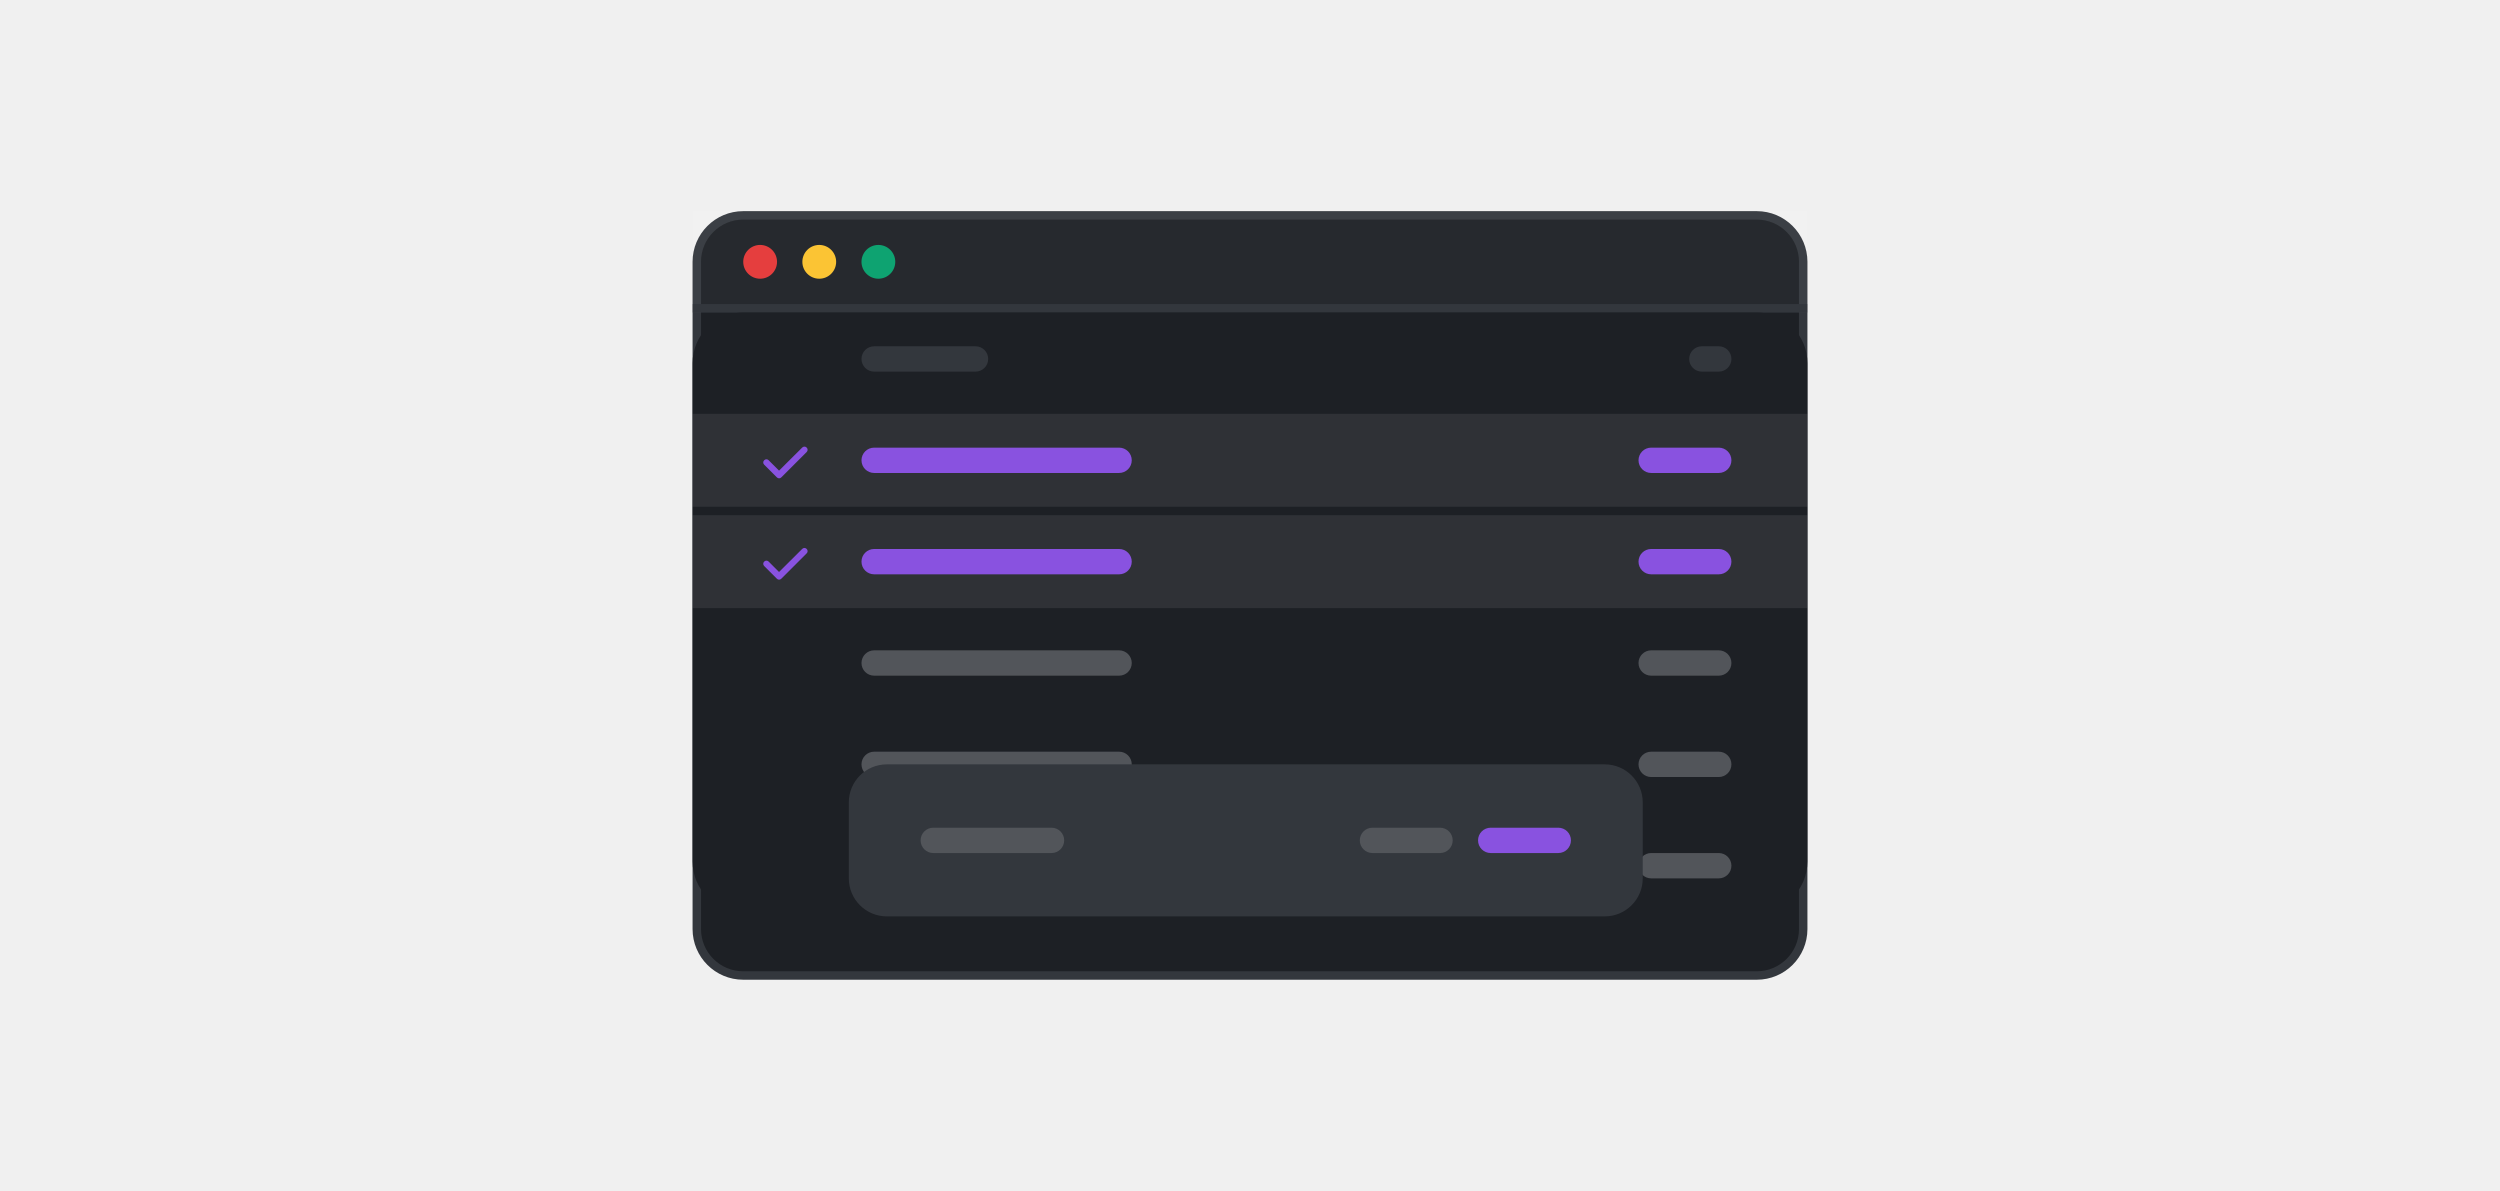
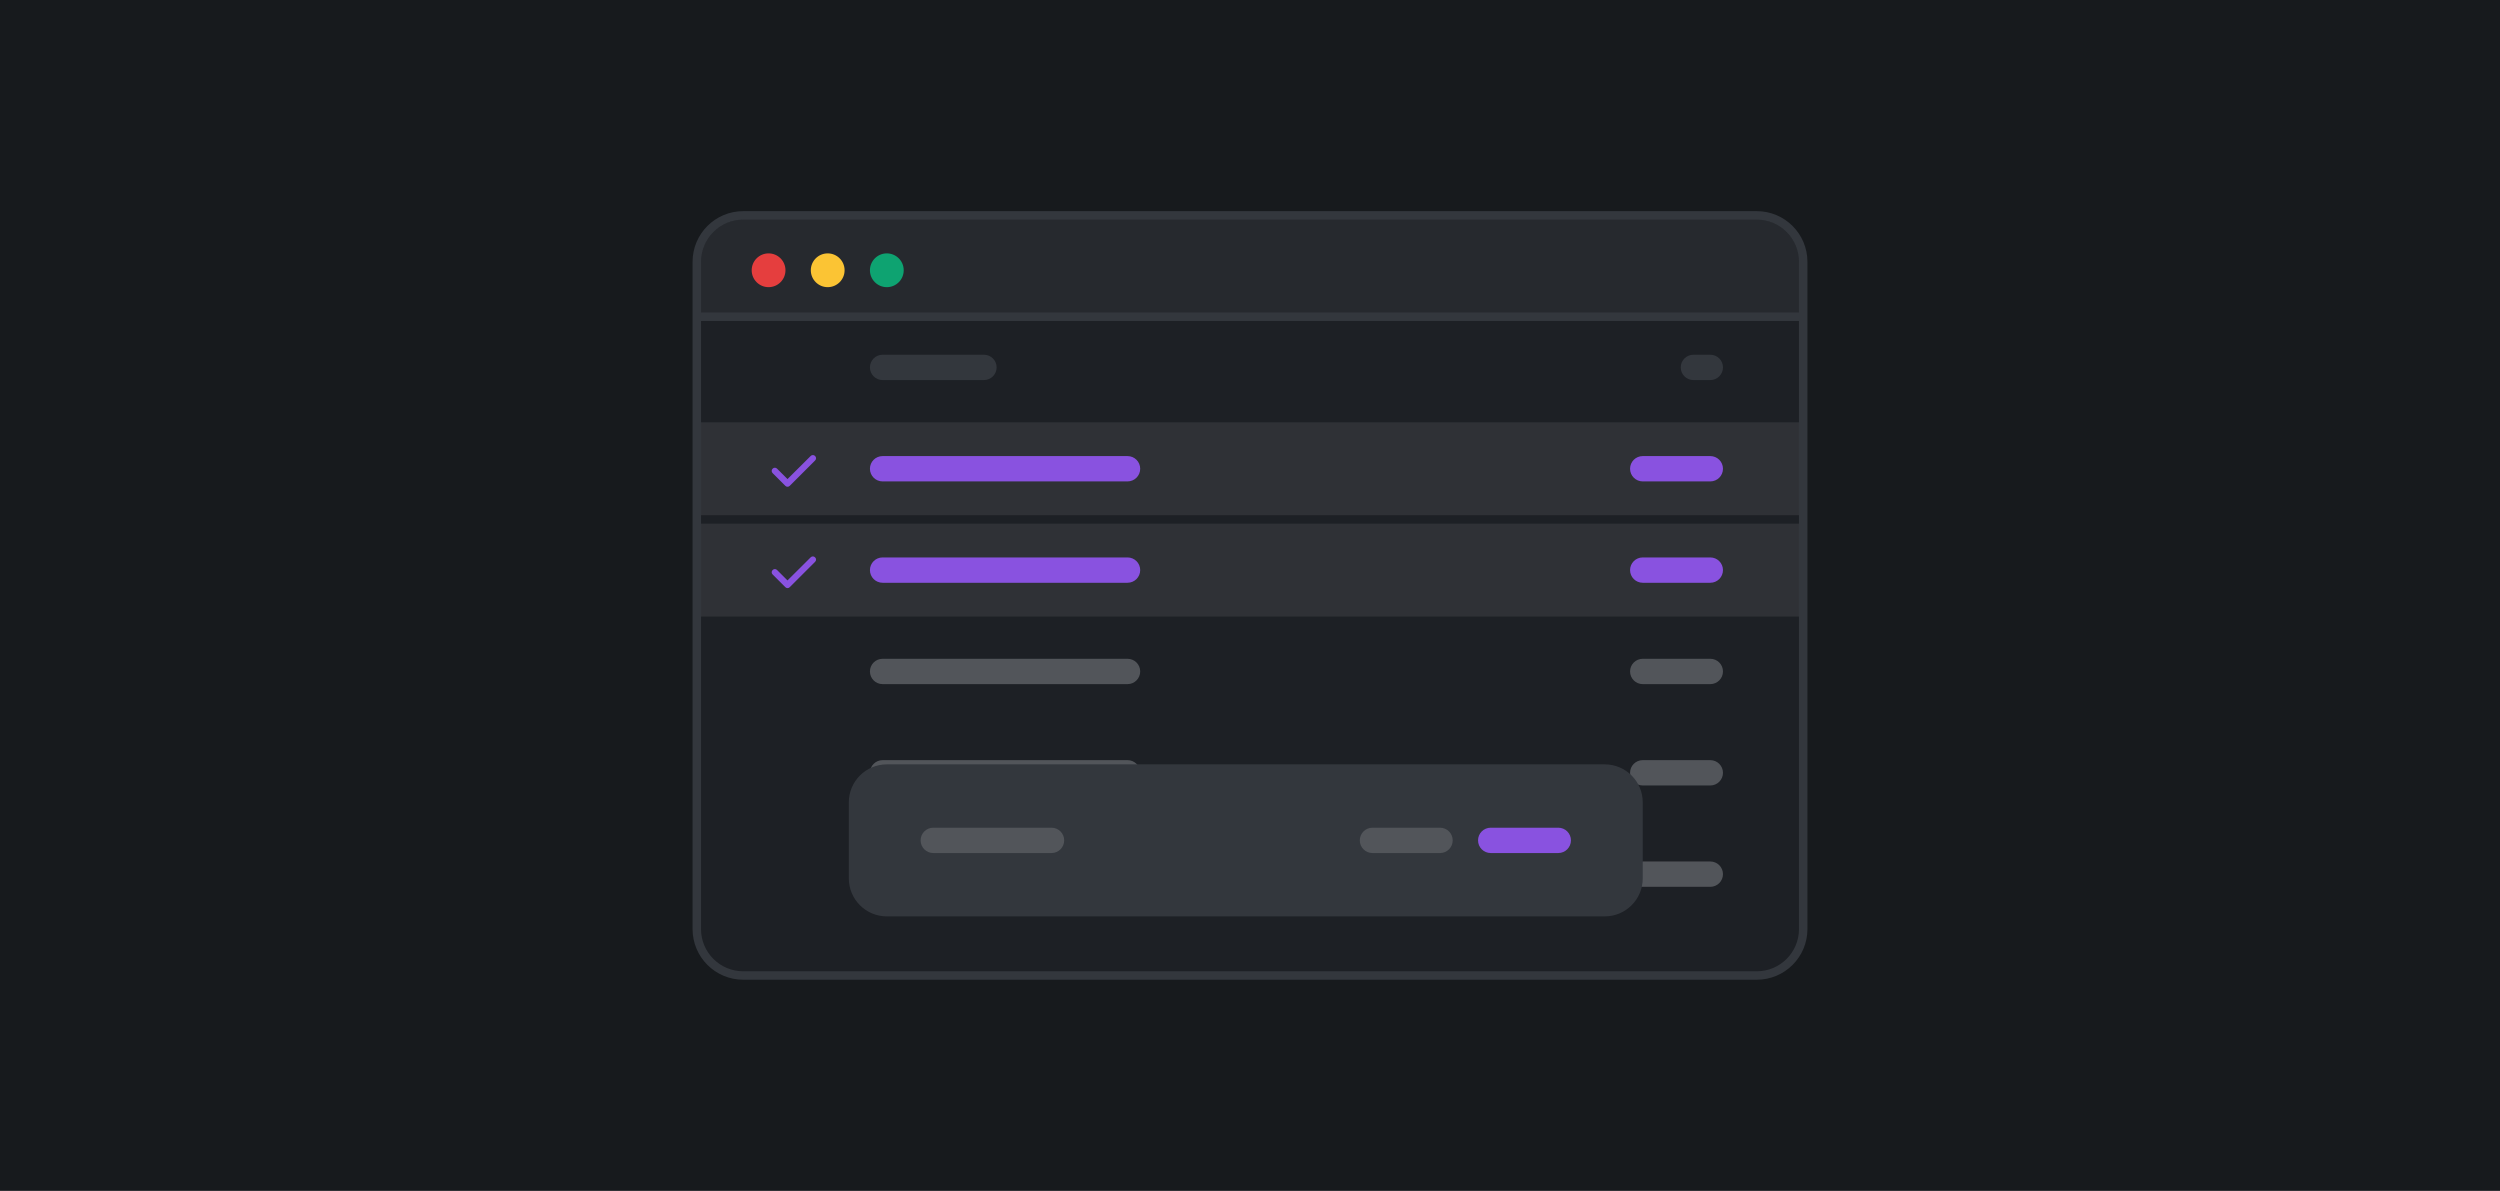
<svg xmlns="http://www.w3.org/2000/svg" width="296" height="141" viewBox="0 0 296 141" fill="none">
+   <rect width="296" height="141" fill="#171A1D" />
  <path d="M82.5 31C82.5 27.962 84.962 25.5 88 25.5H208C211.038 25.5 213.5 27.962 213.5 31V110C213.5 113.038 211.038 115.5 208 115.5H88C84.962 115.5 82.5 113.038 82.5 110V31Z" fill="#1D2025" />
  <path d="M82.5 31C82.5 27.962 84.962 25.5 88 25.5H208C211.038 25.5 213.5 27.962 213.5 31V110C213.5 113.038 211.038 115.5 208 115.5H88C84.962 115.5 82.5 113.038 82.5 110V31Z" stroke="#33373D" />
-   <mask id="path-2-inside-1_127_7305" fill="white">
-     <path d="M82 25H214V37H82V25Z" />
+   <mask id="path-2-inside-1_227_13262" fill="white">
+     <path d="M83 31C83 28.239 85.239 26 88 26H208C210.761 26 213 28.239 213 31V38H83V31Z" />
  </mask>
-   <path d="M82 25H214V37H82V25Z" fill="white" fill-opacity="0.04" />
-   <path d="M214 36H82V38H214V36Z" fill="#33373D" mask="url(#path-2-inside-1_127_7305)" />
-   <rect x="88" y="29" width="4" height="4" rx="2" fill="#E53E3E" />
-   <rect x="95" y="29" width="4" height="4" rx="2" fill="#FBC434" />
-   <rect x="102" y="29" width="4" height="4" rx="2" fill="#0EA371" />
-   <path d="M82 43C82 39.686 84.686 37 88 37H208C211.314 37 214 39.686 214 43V102C214 105.314 211.314 108 208 108H88C84.686 108 82 105.314 82 102V43Z" fill="#1D2025" />
-   <rect x="102" y="41" width="15" height="3" rx="1.5" fill="#33373D" />
-   <rect x="200" y="41" width="5" height="3" rx="1.5" fill="#33373D" />
-   <rect width="132" height="11" transform="translate(82 49)" fill="white" fill-opacity="0.08" />
-   <path d="M95.508 52.992C95.66 53.133 95.66 53.379 95.508 53.52L92.508 56.52C92.367 56.672 92.121 56.672 91.981 56.52L90.481 55.02C90.328 54.879 90.328 54.633 90.481 54.492C90.621 54.34 90.867 54.34 91.008 54.492L92.238 55.723L94.981 52.992C95.121 52.84 95.367 52.84 95.508 52.992Z" fill="#8952E0" />
-   <rect x="102" y="53" width="32" height="3" rx="1.5" fill="#8952E0" />
-   <rect x="194" y="53" width="11" height="3" rx="1.5" fill="#8952E0" />
-   <rect width="132" height="11" transform="translate(82 61)" fill="white" fill-opacity="0.08" />
-   <path d="M95.508 64.992C95.66 65.133 95.66 65.379 95.508 65.519L92.508 68.519C92.367 68.672 92.121 68.672 91.981 68.519L90.481 67.019C90.328 66.879 90.328 66.633 90.481 66.492C90.621 66.34 90.867 66.34 91.008 66.492L92.238 67.723L94.981 64.992C95.121 64.84 95.367 64.84 95.508 64.992Z" fill="#8952E0" />
-   <rect x="102" y="65" width="32" height="3" rx="1.5" fill="#8952E0" />
-   <rect x="194" y="65" width="11" height="3" rx="1.5" fill="#8952E0" />
-   <rect x="102" y="77" width="32" height="3" rx="1.5" fill="#52555A" />
-   <rect x="194" y="77" width="11" height="3" rx="1.5" fill="#52555A" />
-   <rect x="102" y="89" width="32" height="3" rx="1.5" fill="#52555A" />
-   <rect x="194" y="89" width="11" height="3" rx="1.5" fill="#52555A" />
-   <rect x="102" y="101" width="32" height="3" rx="1.5" fill="#52555A" />
-   <rect x="194" y="101" width="11" height="3" rx="1.5" fill="#52555A" />
+   <path d="M83 31C83 28.239 85.239 26 88 26H208C210.761 26 213 28.239 213 31V38H83V31Z" fill="white" fill-opacity="0.04" />
+   <path d="M83 26H213H83ZM213 39H83V37H213V39ZM83 38V26V38ZM213 26V38V26Z" fill="#33373D" mask="url(#path-2-inside-1_227_13262)" />
+   <rect x="89" y="30" width="4" height="4" rx="2" fill="#E53E3E" />
+   <rect x="96" y="30" width="4" height="4" rx="2" fill="#FBC434" />
+   <rect x="103" y="30" width="4" height="4" rx="2" fill="#0EA371" />
+   <rect x="103" y="42" width="15" height="3" rx="1.5" fill="#33373D" />
+   <rect x="199" y="42" width="5" height="3" rx="1.5" fill="#33373D" />
+   <rect width="130" height="11" transform="translate(83 50)" fill="white" fill-opacity="0.08" />
+   <path d="M96.508 53.992C96.66 54.133 96.66 54.379 96.508 54.52L93.508 57.52C93.367 57.672 93.121 57.672 92.981 57.52L91.481 56.02C91.328 55.879 91.328 55.633 91.481 55.492C91.621 55.34 91.867 55.34 92.008 55.492L93.238 56.723L95.981 53.992C96.121 53.84 96.367 53.84 96.508 53.992Z" fill="#8952E0" />
+   <rect x="103" y="54" width="32" height="3" rx="1.5" fill="#8952E0" />
+   <rect x="193" y="54" width="11" height="3" rx="1.5" fill="#8952E0" />
+   <rect width="130" height="11" transform="translate(83 62)" fill="white" fill-opacity="0.08" />
+   <path d="M96.508 65.992C96.66 66.133 96.66 66.379 96.508 66.519L93.508 69.519C93.367 69.672 93.121 69.672 92.981 69.519L91.481 68.019C91.328 67.879 91.328 67.633 91.481 67.492C91.621 67.34 91.867 67.34 92.008 67.492L93.238 68.723L95.981 65.992C96.121 65.84 96.367 65.84 96.508 65.992Z" fill="#8952E0" />
+   <rect x="103" y="66" width="32" height="3" rx="1.5" fill="#8952E0" />
+   <rect x="193" y="66" width="11" height="3" rx="1.5" fill="#8952E0" />
+   <rect x="103" y="78" width="32" height="3" rx="1.5" fill="#52555A" />
+   <rect x="193" y="78" width="11" height="3" rx="1.5" fill="#52555A" />
+   <rect x="103" y="90" width="32" height="3" rx="1.5" fill="#52555A" />
+   <rect x="193" y="90" width="11" height="3" rx="1.5" fill="#52555A" />
+   <rect x="103" y="102" width="32" height="3" rx="1.5" fill="#52555A" />
+   <rect x="193" y="102" width="11" height="3" rx="1.5" fill="#52555A" />
  <rect x="101" y="91" width="93" height="17" rx="4" fill="#33373D" />
  <rect x="101" y="91" width="93" height="17" rx="4" stroke="#33373D" />
  <rect x="109" y="98" width="17" height="3" rx="1.5" fill="#52555A" />
  <rect x="161" y="98" width="11" height="3" rx="1.5" fill="#52555A" />
  <rect x="175" y="98" width="11" height="3" rx="1.5" fill="#8952E0" />
</svg>
